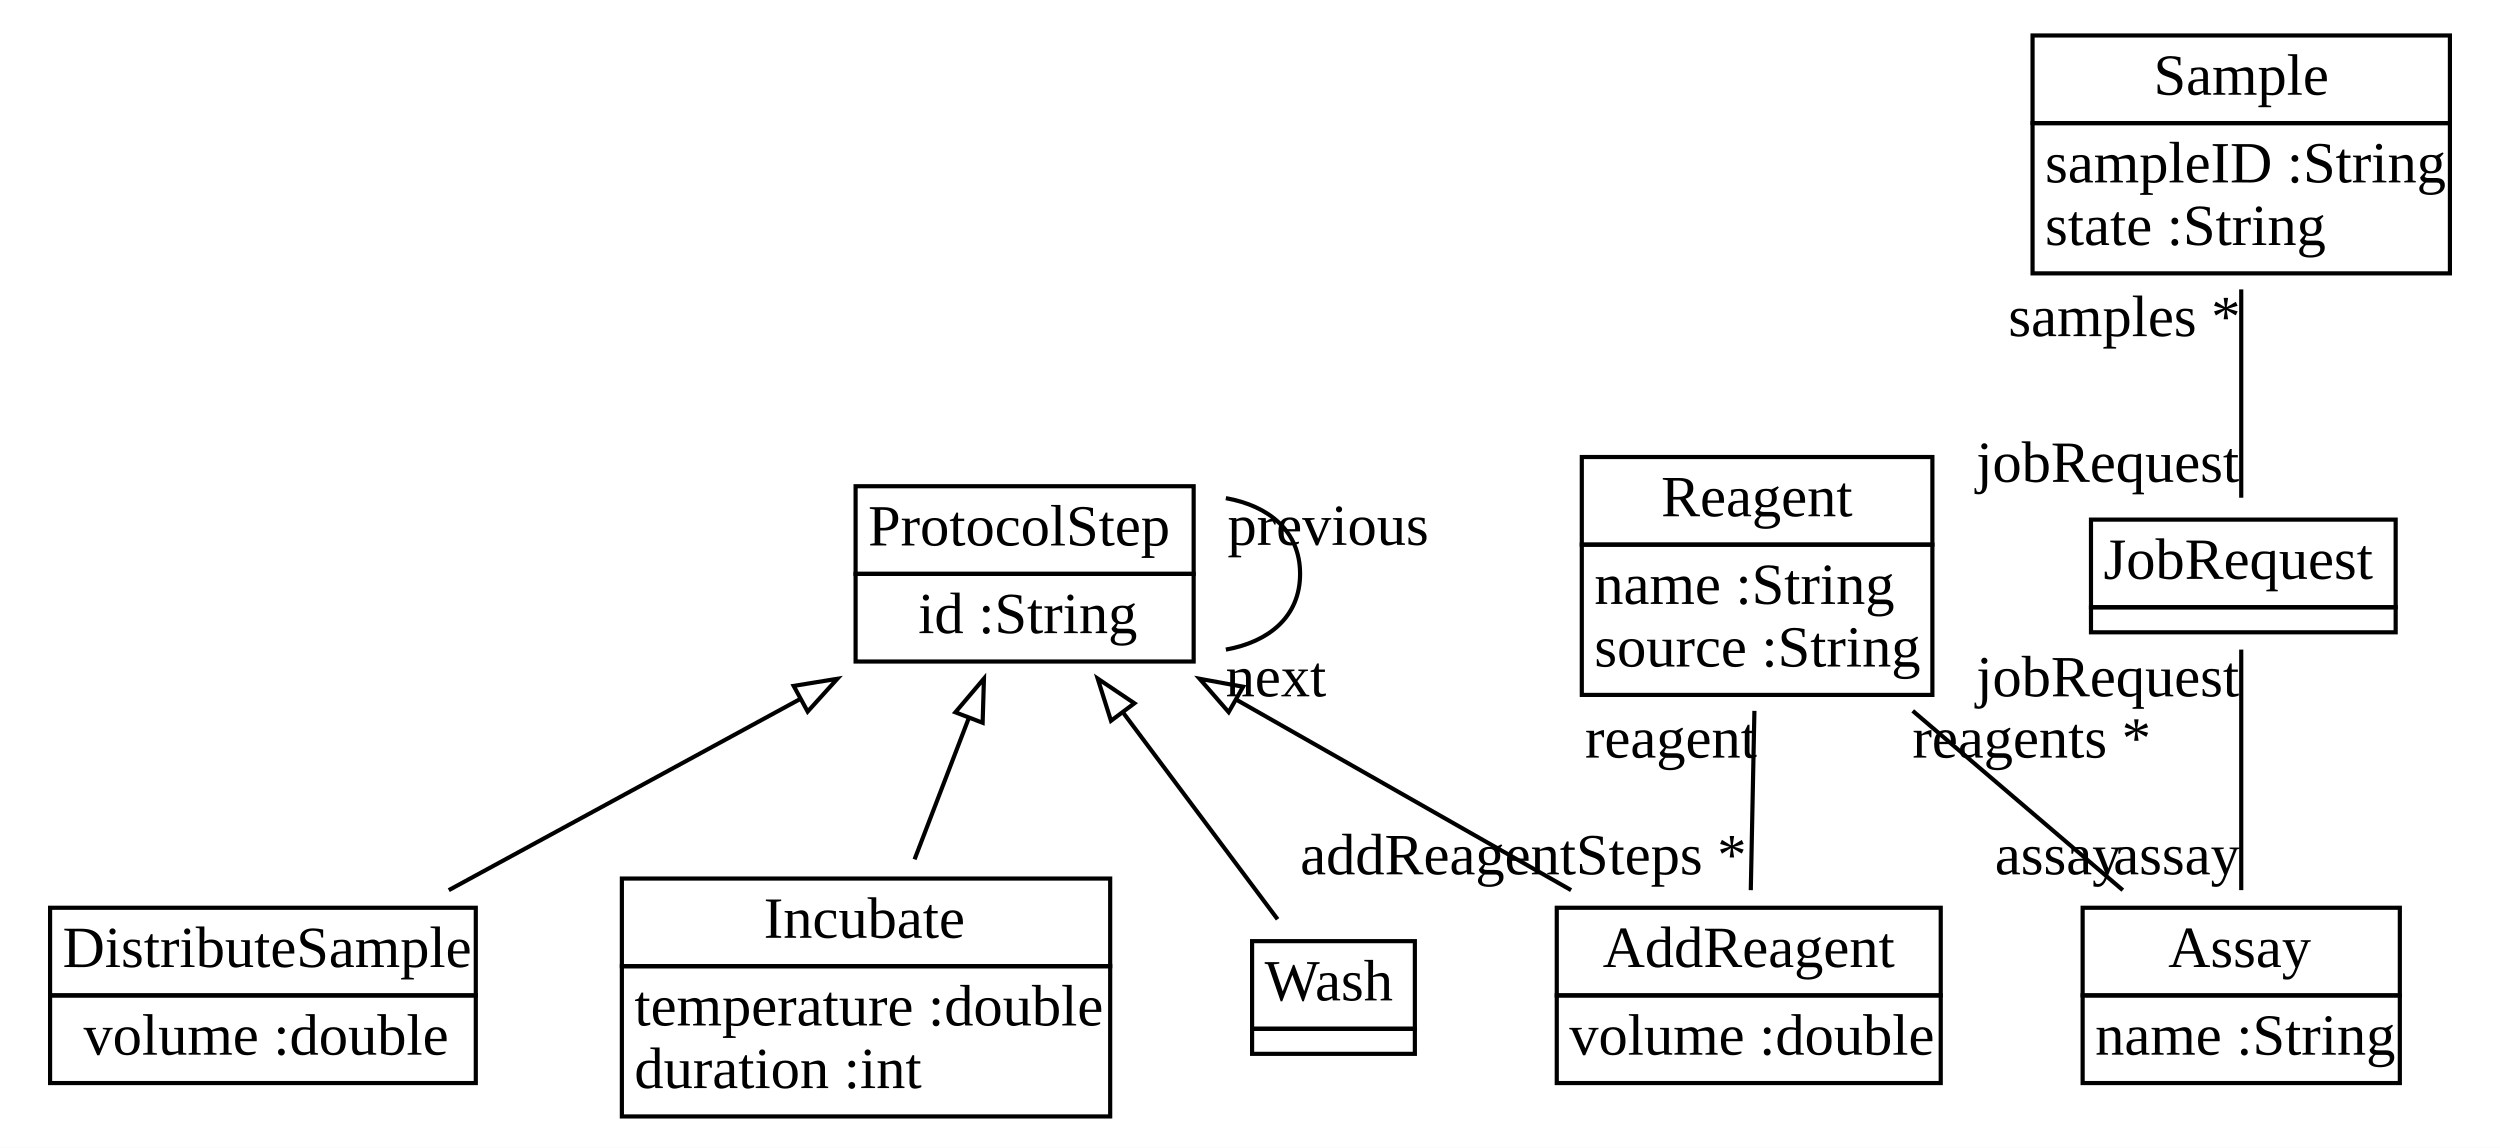
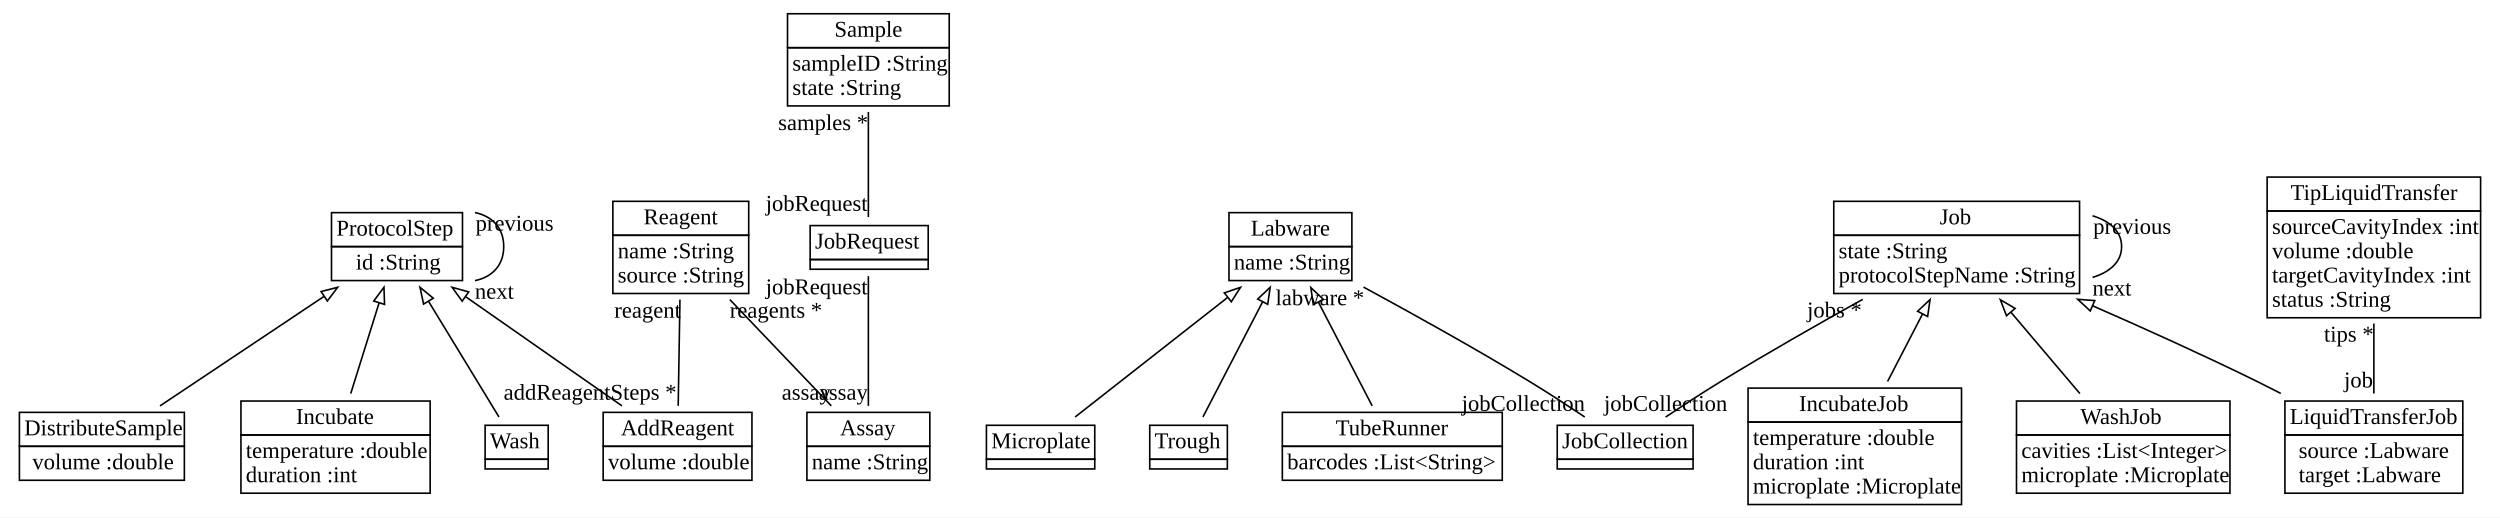
- <svg xmlns="http://www.w3.org/2000/svg" width="599px" height="275px" viewBox="0.00 0.00 599.00 275.00">
-   <g id="graph0" class="graph" transform="scale(1.0 1.0) rotate(0) translate(4 271)">
-     <polygon fill="white" stroke="none" points="-4,4 -4,-271 595,-271 595,4 -4,4" />
+ <svg xmlns="http://www.w3.org/2000/svg" width="1546px" height="320px" viewBox="0.00 0.00 1546.00 320.00">
+   <g id="graph0" class="graph" transform="scale(1.0 1.0) rotate(0) translate(4 316)">
+     <polygon fill="white" stroke="none" points="-4,4 -4,-316 1542,-316 1542,4 -4,4" />
    <g id="node1" class="node">
-       <polygon fill="none" stroke="black" points="369,-32.5 369,-53.5 461,-53.5 461,-32.5 369,-32.5" />
-       <text text-anchor="start" x="380" y="-39.3" font-family="Times New Roman,serif" font-size="14.00">AddReagent</text>
-       <polygon fill="none" stroke="black" points="369,-11.5 369,-32.5 461,-32.5 461,-11.5 369,-11.5" />
-       <text text-anchor="start" x="372" y="-18.3" font-family="Times New Roman,serif" font-size="14.00">volume :double</text>
+       <polygon fill="none" stroke="black" points="369,-40 369,-61 461,-61 461,-40 369,-40" />
+       <text text-anchor="start" x="380" y="-46.8" font-family="Times New Roman,serif" font-size="14.00">AddReagent</text>
+       <polygon fill="none" stroke="black" points="369,-19 369,-40 461,-40 461,-19 369,-19" />
+       <text text-anchor="start" x="372" y="-25.8" font-family="Times New Roman,serif" font-size="14.00">volume :double</text>
+     </g>
+     <g id="node12" class="node">
+       <polygon fill="none" stroke="black" points="201,-163.5 201,-184.5 282,-184.5 282,-163.5 201,-163.5" />
+       <text text-anchor="start" x="204" y="-170.3" font-family="Times New Roman,serif" font-size="14.00">ProtocolStep</text>
+       <polygon fill="none" stroke="black" points="201,-142.5 201,-163.5 282,-163.5 282,-142.5 201,-142.5" />
+       <text text-anchor="start" x="216" y="-149.3" font-family="Times New Roman,serif" font-size="14.00">id :String</text>
+     </g>
+     <g id="edge10" class="edge">
+       <path fill="none" stroke="black" d="M380.623,-65.004C352.949,-84.328 313.897,-111.598 284.127,-132.385" />
+       <polygon fill="none" stroke="black" points="281.798,-129.743 275.603,-138.338 285.806,-135.482 281.798,-129.743" />
+     </g>
+     <g id="node13" class="node">
+       <polygon fill="none" stroke="black" points="375,-170.5 375,-191.5 459,-191.5 459,-170.5 375,-170.5" />
+       <text text-anchor="start" x="394" y="-177.3" font-family="Times New Roman,serif" font-size="14.00">Reagent</text>
+       <polygon fill="none" stroke="black" points="375,-134.5 375,-170.5 459,-170.5 459,-134.5 375,-134.5" />
+       <text text-anchor="start" x="378" y="-156.3" font-family="Times New Roman,serif" font-size="14.00">name :String</text>
+       <text text-anchor="start" x="378" y="-141.3" font-family="Times New Roman,serif" font-size="14.00">source :String</text>
+     </g>
+     <g id="edge1" class="edge">
+       <path fill="none" stroke="black" d="M415.395,-65.004C415.705,-83.815 416.138,-110.156 416.477,-130.716" />
+       <text text-anchor="middle" x="396.477" y="-119.516" font-family="Times New Roman,serif" font-size="14.00">reagent</text>
+       <text text-anchor="middle" x="360.895" y="-68.805" font-family="Times New Roman,serif" font-size="14.00">addReagentSteps *</text>
+     </g>
+     <g id="node2" class="node">
+       <polygon fill="none" stroke="black" points="495,-40 495,-61 571,-61 571,-40 495,-40" />
+       <text text-anchor="start" x="515.5" y="-46.8" font-family="Times New Roman,serif" font-size="14.00">Assay</text>
+       <polygon fill="none" stroke="black" points="495,-19 495,-40 571,-40 571,-19 495,-19" />
+       <text text-anchor="start" x="498" y="-25.8" font-family="Times New Roman,serif" font-size="14.00">name :String</text>
+     </g>
+     <g id="node8" class="node">
+       <polygon fill="none" stroke="black" points="497,-155.5 497,-176.5 570,-176.5 570,-155.5 497,-155.5" />
+       <text text-anchor="start" x="500" y="-162.3" font-family="Times New Roman,serif" font-size="14.00">JobRequest</text>
+       <polygon fill="none" stroke="black" points="497,-149.5 497,-155.5 570,-155.5 570,-149.5 497,-149.5" />
+     </g>
+     <g id="edge2" class="edge">
+       <path fill="none" stroke="black" d="M533,-65.004C533,-88.656 533,-124.212 533,-145.215" />
+       <text text-anchor="middle" x="501" y="-134.015" font-family="Times New Roman,serif" font-size="14.00">jobRequest</text>
+       <text text-anchor="middle" x="517.5" y="-68.805" font-family="Times New Roman,serif" font-size="14.00">assay</text>
+     </g>
+     <g id="edge3" class="edge">
+       <path fill="none" stroke="black" d="M510.082,-65.004C492.123,-83.815 466.975,-110.156 447.345,-130.716" />
+       <text text-anchor="middle" x="475.845" y="-119.516" font-family="Times New Roman,serif" font-size="14.00">reagents *</text>
+       <text text-anchor="middle" x="494.582" y="-68.805" font-family="Times New Roman,serif" font-size="14.00">assay</text>
+     </g>
+     <g id="node3" class="node">
+       <polygon fill="none" stroke="black" points="8,-40 8,-61 110,-61 110,-40 8,-40" />
+       <text text-anchor="start" x="11" y="-46.8" font-family="Times New Roman,serif" font-size="14.00">DistributeSample</text>
+       <polygon fill="none" stroke="black" points="8,-19 8,-40 110,-40 110,-19 8,-19" />
+       <text text-anchor="start" x="16" y="-25.8" font-family="Times New Roman,serif" font-size="14.00">volume :double</text>
+     </g>
+     <g id="edge11" class="edge">
+       <path fill="none" stroke="black" d="M94.957,-65.004C124.028,-84.411 165.102,-111.832 196.29,-132.652" />
+       <polygon fill="none" stroke="black" points="194.546,-135.696 204.806,-138.338 198.433,-129.874 194.546,-135.696" />
+     </g>
+     <g id="node4" class="node">
+       <polygon fill="none" stroke="black" points="145,-47 145,-68 262,-68 262,-47 145,-47" />
+       <text text-anchor="start" x="179" y="-53.8" font-family="Times New Roman,serif" font-size="14.00">Incubate</text>
+       <polygon fill="none" stroke="black" points="145,-11 145,-47 262,-47 262,-11 145,-11" />
+       <text text-anchor="start" x="148" y="-32.8" font-family="Times New Roman,serif" font-size="14.00">temperature :double</text>
+       <text text-anchor="start" x="148" y="-17.8" font-family="Times New Roman,serif" font-size="14.00">duration :int</text>
+     </g>
+     <g id="edge12" class="edge">
+       <path fill="none" stroke="black" d="M212.885,-72.606C218.253,-89.768 224.892,-110.998 230.371,-128.517" />
+       <polygon fill="none" stroke="black" points="227.119,-129.844 233.445,-138.343 233.8,-127.755 227.119,-129.844" />
+     </g>
+     <g id="node5" class="node">
+       <polygon fill="none" stroke="black" points="1077,-55 1077,-76 1209,-76 1209,-55 1077,-55" />
+       <text text-anchor="start" x="1108.5" y="-61.8" font-family="Times New Roman,serif" font-size="14.00">IncubateJob</text>
+       <polygon fill="none" stroke="black" points="1077,-4 1077,-55 1209,-55 1209,-4 1077,-4" />
+       <text text-anchor="start" x="1080" y="-40.8" font-family="Times New Roman,serif" font-size="14.00">temperature :double</text>
+       <text text-anchor="start" x="1080" y="-25.8" font-family="Times New Roman,serif" font-size="14.00">duration :int</text>
+       <text text-anchor="start" x="1080" y="-10.8" font-family="Times New Roman,serif" font-size="14.00">microplate :Microplate</text>
    </g>
    <g id="node6" class="node">
-       <polygon fill="none" stroke="black" points="201,-133.5 201,-154.5 282,-154.5 282,-133.5 201,-133.5" />
-       <text text-anchor="start" x="204" y="-140.3" font-family="Times New Roman,serif" font-size="14.00">ProtocolStep</text>
-       <polygon fill="none" stroke="black" points="201,-112.5 201,-133.5 282,-133.5 282,-112.5 201,-112.5" />
-       <text text-anchor="start" x="216" y="-119.3" font-family="Times New Roman,serif" font-size="14.00">id :String</text>
+       <polygon fill="none" stroke="black" points="1130,-170.5 1130,-191.5 1282,-191.5 1282,-170.5 1130,-170.5" />
+       <text text-anchor="start" x="1195.5" y="-177.3" font-family="Times New Roman,serif" font-size="14.00">Job</text>
+       <polygon fill="none" stroke="black" points="1130,-134.5 1130,-170.5 1282,-170.5 1282,-134.5 1130,-134.5" />
+       <text text-anchor="start" x="1133" y="-156.3" font-family="Times New Roman,serif" font-size="14.00">state :String</text>
+       <text text-anchor="start" x="1133" y="-141.3" font-family="Times New Roman,serif" font-size="14.00">protocolStepName :String</text>
+     </g>
+     <g id="edge13" class="edge">
+       <path fill="none" stroke="black" d="M1163.28,-80.112C1170.18,-93.414 1177.9,-108.308 1184.86,-121.736" />
+       <polygon fill="none" stroke="black" points="1181.83,-123.494 1189.54,-130.761 1188.05,-120.272 1181.83,-123.494" />
+     </g>
+     <g id="edge8" class="edge">
+       <path fill="none" stroke="black" d="M1290.03,-144.438C1300.85,-147.744 1308,-154.098 1308,-163.5 1308,-172.902 1300.85,-179.256 1290.03,-182.562" />
+       <text text-anchor="middle" x="1314.53" y="-171.362" font-family="Times New Roman,serif" font-size="14.00">previous</text>
+       <text text-anchor="middle" x="1302.03" y="-133.238" font-family="Times New Roman,serif" font-size="14.00">next</text>
+     </g>
+     <g id="node7" class="node">
+       <polygon fill="none" stroke="black" points="959,-32 959,-53 1043,-53 1043,-32 959,-32" />
+       <text text-anchor="start" x="962" y="-38.8" font-family="Times New Roman,serif" font-size="14.00">JobCollection</text>
+       <polygon fill="none" stroke="black" points="959,-26 959,-32 1043,-32 1043,-26 959,-26" />
+     </g>
+     <g id="edge5" class="edge">
+       <path fill="none" stroke="black" d="M1026.02,-58.092C1036.42,-65.055 1048.69,-73.078 1060,-80 1088.56,-97.478 1120.92,-115.901 1147.91,-130.893" />
+       <text text-anchor="middle" x="1130.41" y="-119.693" font-family="Times New Roman,serif" font-size="14.00">jobs *</text>
+       <text text-anchor="middle" x="1026.02" y="-61.892" font-family="Times New Roman,serif" font-size="14.00">jobCollection</text>
+     </g>
+     <g id="node9" class="node">
+       <polygon fill="none" stroke="black" points="756,-163.5 756,-184.5 832,-184.5 832,-163.5 756,-163.5" />
+       <text text-anchor="start" x="769.5" y="-170.3" font-family="Times New Roman,serif" font-size="14.00">Labware</text>
+       <polygon fill="none" stroke="black" points="756,-142.5 756,-163.5 832,-163.5 832,-142.5 756,-142.5" />
+       <text text-anchor="start" x="759" y="-149.3" font-family="Times New Roman,serif" font-size="14.00">name :String</text>
    </g>
    <g id="edge6" class="edge">
-       <path fill="none" stroke="black" d="M372.435,-57.718C348.225,-71.493 317.74,-88.838 292.226,-103.354" />
-       <polygon fill="none" stroke="black" points="290.388,-100.373 283.427,-108.361 293.849,-106.457 290.388,-100.373" />
-     </g>
-     <g id="node7" class="node">
-       <polygon fill="none" stroke="black" points="375,-140.5 375,-161.5 459,-161.5 459,-140.5 375,-140.5" />
-       <text text-anchor="start" x="394" y="-147.3" font-family="Times New Roman,serif" font-size="14.00">Reagent</text>
-       <polygon fill="none" stroke="black" points="375,-104.5 375,-140.5 459,-140.5 459,-104.5 375,-104.5" />
-       <text text-anchor="start" x="378" y="-126.3" font-family="Times New Roman,serif" font-size="14.00">name :String</text>
-       <text text-anchor="start" x="378" y="-111.3" font-family="Times New Roman,serif" font-size="14.00">source :String</text>
-     </g>
-     <g id="edge1" class="edge">
-       <path fill="none" stroke="black" d="M415.489,-57.718C415.751,-70.655 416.076,-86.742 416.357,-100.677" />
-       <text text-anchor="middle" x="396.357" y="-89.477" font-family="Times New Roman,serif" font-size="14.00">reagent</text>
-       <text text-anchor="middle" x="360.989" y="-61.518" font-family="Times New Roman,serif" font-size="14.00">addReagentSteps *</text>
-     </g>
-     <g id="node2" class="node">
-       <polygon fill="none" stroke="black" points="495,-32.5 495,-53.5 571,-53.5 571,-32.5 495,-32.5" />
-       <text text-anchor="start" x="515.5" y="-39.3" font-family="Times New Roman,serif" font-size="14.00">Assay</text>
-       <polygon fill="none" stroke="black" points="495,-11.5 495,-32.5 571,-32.5 571,-11.5 495,-11.5" />
-       <text text-anchor="start" x="498" y="-18.3" font-family="Times New Roman,serif" font-size="14.00">name :String</text>
-     </g>
-     <g id="node5" class="node">
-       <polygon fill="none" stroke="black" points="497,-125.5 497,-146.5 570,-146.5 570,-125.5 497,-125.5" />
-       <text text-anchor="start" x="500" y="-132.3" font-family="Times New Roman,serif" font-size="14.00">JobRequest</text>
-       <polygon fill="none" stroke="black" points="497,-119.5 497,-125.5 570,-125.5 570,-119.5 497,-119.5" />
-     </g>
-     <g id="edge2" class="edge">
-       <path fill="none" stroke="black" d="M533,-57.718C533,-75.578 533,-99.441 533,-115.358" />
-       <text text-anchor="middle" x="501" y="-104.158" font-family="Times New Roman,serif" font-size="14.00">jobRequest</text>
-       <text text-anchor="middle" x="517.5" y="-61.518" font-family="Times New Roman,serif" font-size="14.00">assay</text>
-     </g>
-     <g id="edge3" class="edge">
-       <path fill="none" stroke="black" d="M504.623,-57.718C489.465,-70.655 470.616,-86.742 454.288,-100.677" />
-       <text text-anchor="middle" x="482.788" y="-89.477" font-family="Times New Roman,serif" font-size="14.00">reagents *</text>
-       <text text-anchor="middle" x="489.123" y="-61.518" font-family="Times New Roman,serif" font-size="14.00">assay</text>
-     </g>
-     <g id="node3" class="node">
-       <polygon fill="none" stroke="black" points="8,-32.5 8,-53.5 110,-53.5 110,-32.5 8,-32.5" />
-       <text text-anchor="start" x="11" y="-39.3" font-family="Times New Roman,serif" font-size="14.00">DistributeSample</text>
-       <polygon fill="none" stroke="black" points="8,-11.5 8,-32.5 110,-32.5 110,-11.5 8,-11.5" />
-       <text text-anchor="start" x="16" y="-18.3" font-family="Times New Roman,serif" font-size="14.00">volume :double</text>
+       <path fill="none" stroke="black" d="M976.003,-58.125C965.602,-65.093 953.331,-73.111 942,-80 908.067,-100.632 868.766,-122.446 839.194,-138.458" />
+       <text text-anchor="middle" x="812.194" y="-127.258" font-family="Times New Roman,serif" font-size="14.00">labware *</text>
+       <text text-anchor="middle" x="938.003" y="-61.925" font-family="Times New Roman,serif" font-size="14.00">jobCollection</text>
+     </g>
+     <g id="node14" class="node">
+       <polygon fill="none" stroke="black" points="483,-286.5 483,-307.5 583,-307.5 583,-286.5 483,-286.5" />
+       <text text-anchor="start" x="512" y="-293.3" font-family="Times New Roman,serif" font-size="14.00">Sample</text>
+       <polygon fill="none" stroke="black" points="483,-250.5 483,-286.5 583,-286.5 583,-250.5 483,-250.5" />
+       <text text-anchor="start" x="486" y="-272.3" font-family="Times New Roman,serif" font-size="14.00">sampleID :String</text>
+       <text text-anchor="start" x="486" y="-257.3" font-family="Times New Roman,serif" font-size="14.00">state :String</text>
    </g>
    <g id="edge7" class="edge">
-       <path fill="none" stroke="black" d="M103.522,-57.718C128.956,-71.553 161.01,-88.989 187.768,-103.544" />
-       <polygon fill="none" stroke="black" points="186.165,-106.657 196.622,-108.361 189.51,-100.508 186.165,-106.657" />
-     </g>
-     <g id="node4" class="node">
-       <polygon fill="none" stroke="black" points="145,-39.5 145,-60.5 262,-60.5 262,-39.5 145,-39.5" />
-       <text text-anchor="start" x="179" y="-46.3" font-family="Times New Roman,serif" font-size="14.00">Incubate</text>
-       <polygon fill="none" stroke="black" points="145,-3.5 145,-39.5 262,-39.5 262,-3.5 145,-3.5" />
-       <text text-anchor="start" x="148" y="-25.3" font-family="Times New Roman,serif" font-size="14.00">temperature :double</text>
-       <text text-anchor="start" x="148" y="-10.3" font-family="Times New Roman,serif" font-size="14.00">duration :int</text>
-     </g>
-     <g id="edge8" class="edge">
-       <path fill="none" stroke="black" d="M215.128,-65.096C219.252,-75.841 223.876,-87.886 228.061,-98.79" />
-       <polygon fill="none" stroke="black" points="224.903,-100.331 231.754,-108.412 231.438,-97.822 224.903,-100.331" />
-     </g>
-     <g id="node8" class="node">
-       <polygon fill="none" stroke="black" points="483,-241.5 483,-262.5 583,-262.5 583,-241.5 483,-241.5" />
-       <text text-anchor="start" x="512" y="-248.3" font-family="Times New Roman,serif" font-size="14.00">Sample</text>
-       <polygon fill="none" stroke="black" points="483,-205.5 483,-241.5 583,-241.5 583,-205.5 483,-205.5" />
-       <text text-anchor="start" x="486" y="-227.3" font-family="Times New Roman,serif" font-size="14.00">sampleID :String</text>
-       <text text-anchor="start" x="486" y="-212.3" font-family="Times New Roman,serif" font-size="14.00">state :String</text>
+       <path fill="none" stroke="black" d="M533,-181.814C533,-199.005 533,-225.758 533,-246.768" />
+       <text text-anchor="middle" x="505" y="-235.568" font-family="Times New Roman,serif" font-size="14.00">samples *</text>
+       <text text-anchor="middle" x="501" y="-185.614" font-family="Times New Roman,serif" font-size="14.00">jobRequest</text>
+     </g>
+     <g id="node10" class="node">
+       <polygon fill="none" stroke="black" points="1409,-47 1409,-68 1519,-68 1519,-47 1409,-47" />
+       <text text-anchor="start" x="1412" y="-53.8" font-family="Times New Roman,serif" font-size="14.00">LiquidTransferJob</text>
+       <polygon fill="none" stroke="black" points="1409,-11 1409,-47 1519,-47 1519,-11 1409,-11" />
+       <text text-anchor="start" x="1417.5" y="-32.8" font-family="Times New Roman,serif" font-size="14.00">source :Labware</text>
+       <text text-anchor="start" x="1417.5" y="-17.8" font-family="Times New Roman,serif" font-size="14.00">target :Labware</text>
+     </g>
+     <g id="edge14" class="edge">
+       <path fill="none" stroke="black" d="M1406.44,-72.696C1401.58,-75.215 1396.72,-77.679 1392,-80 1359.11,-96.172 1322.32,-112.787 1290.21,-126.83" />
+       <polygon fill="none" stroke="black" points="1288.61,-123.707 1280.84,-130.91 1291.4,-130.125 1288.61,-123.707" />
+     </g>
+     <g id="node15" class="node">
+       <polygon fill="none" stroke="black" points="1398,-185.5 1398,-206.5 1530,-206.5 1530,-185.5 1398,-185.5" />
+       <text text-anchor="start" x="1412.5" y="-192.3" font-family="Times New Roman,serif" font-size="14.00">TipLiquidTransfer</text>
+       <polygon fill="none" stroke="black" points="1398,-119.5 1398,-185.5 1530,-185.5 1530,-119.5 1398,-119.5" />
+       <text text-anchor="start" x="1401" y="-171.3" font-family="Times New Roman,serif" font-size="14.00">sourceCavityIndex :int</text>
+       <text text-anchor="start" x="1401" y="-156.3" font-family="Times New Roman,serif" font-size="14.00">volume :double</text>
+       <text text-anchor="start" x="1401" y="-141.3" font-family="Times New Roman,serif" font-size="14.00">targetCavityIndex :int</text>
+       <text text-anchor="start" x="1401" y="-126.3" font-family="Times New Roman,serif" font-size="14.00">status :String</text>
    </g>
    <g id="edge4" class="edge">
-       <path fill="none" stroke="black" d="M533,-151.744C533,-165.483 533,-185.094 533,-201.665" />
-       <text text-anchor="middle" x="505" y="-190.465" font-family="Times New Roman,serif" font-size="14.00">samples *</text>
-       <text text-anchor="middle" x="501" y="-155.544" font-family="Times New Roman,serif" font-size="14.00">jobRequest</text>
-     </g>
-     <g id="edge5" class="edge">
-       <path fill="none" stroke="black" d="M289.714,-115.355C300.042,-117.198 307.5,-123.246 307.5,-133.5 307.5,-143.754 300.042,-149.802 289.714,-151.645" />
-       <text text-anchor="middle" x="314.214" y="-140.445" font-family="Times New Roman,serif" font-size="14.00">previous</text>
-       <text text-anchor="middle" x="301.714" y="-104.155" font-family="Times New Roman,serif" font-size="14.00">next</text>
-     </g>
-     <g id="node9" class="node">
-       <polygon fill="none" stroke="black" points="296,-24.5 296,-45.5 335,-45.5 335,-24.5 296,-24.5" />
-       <text text-anchor="start" x="299" y="-31.3" font-family="Times New Roman,serif" font-size="14.00">Wash</text>
-       <polygon fill="none" stroke="black" points="296,-18.5 296,-24.5 335,-24.5 335,-18.5 296,-18.5" />
+       <path fill="none" stroke="black" d="M1464,-72.606C1464,-85.824 1464,-101.456 1464,-115.946" />
+       <text text-anchor="middle" x="1448.5" y="-104.746" font-family="Times New Roman,serif" font-size="14.00">tips *</text>
+       <text text-anchor="middle" x="1454.5" y="-76.406" font-family="Times New Roman,serif" font-size="14.00">job</text>
+     </g>
+     <g id="node11" class="node">
+       <polygon fill="none" stroke="black" points="606,-32 606,-53 673,-53 673,-32 606,-32" />
+       <text text-anchor="start" x="609" y="-38.8" font-family="Times New Roman,serif" font-size="14.00">Microplate</text>
+       <polygon fill="none" stroke="black" points="606,-26 606,-32 673,-32 673,-26 606,-26" />
+     </g>
+     <g id="edge15" class="edge">
+       <path fill="none" stroke="black" d="M660.879,-58.15C685.288,-77.284 725.254,-108.612 755.037,-131.958" />
+       <polygon fill="none" stroke="black" points="753.116,-134.899 763.145,-138.314 757.434,-129.39 753.116,-134.899" />
    </g>
    <g id="edge9" class="edge">
-       <path fill="none" stroke="black" d="M302.11,-50.745C291.955,-64.331 277.507,-83.66 265.209,-100.113" />
-       <polygon fill="none" stroke="black" points="262.191,-98.303 259.008,-108.408 267.798,-102.494 262.191,-98.303" />
+       <path fill="none" stroke="black" d="M289.714,-142.452C300.042,-144.59 307.5,-151.605 307.5,-163.5 307.5,-175.395 300.042,-182.41 289.714,-184.548" />
+       <text text-anchor="middle" x="314.214" y="-173.348" font-family="Times New Roman,serif" font-size="14.00">previous</text>
+       <text text-anchor="middle" x="301.714" y="-131.252" font-family="Times New Roman,serif" font-size="14.00">next</text>
+     </g>
+     <g id="node16" class="node">
+       <polygon fill="none" stroke="black" points="707,-32 707,-53 755,-53 755,-32 707,-32" />
+       <text text-anchor="start" x="710" y="-38.8" font-family="Times New Roman,serif" font-size="14.00">Trough</text>
+       <polygon fill="none" stroke="black" points="707,-26 707,-32 755,-32 755,-26 707,-26" />
+     </g>
+     <g id="edge16" class="edge">
+       <path fill="none" stroke="black" d="M739.893,-58.15C749.432,-76.548 764.818,-106.221 776.749,-129.23" />
+       <polygon fill="none" stroke="black" points="773.749,-131.047 781.459,-138.314 779.963,-127.825 773.749,-131.047" />
+     </g>
+     <g id="node17" class="node">
+       <polygon fill="none" stroke="black" points="789,-40 789,-61 925,-61 925,-40 789,-40" />
+       <text text-anchor="start" x="822" y="-46.8" font-family="Times New Roman,serif" font-size="14.00">TubeRunner</text>
+       <polygon fill="none" stroke="black" points="789,-19 789,-40 925,-40 925,-19 789,-19" />
+       <text text-anchor="start" x="792" y="-25.8" font-family="Times New Roman,serif" font-size="14.00">barcodes :List&lt;String&gt;</text>
+     </g>
+     <g id="edge17" class="edge">
+       <path fill="none" stroke="black" d="M844.553,-65.004C835.038,-83.356 821.806,-108.874 811.267,-129.2" />
+       <polygon fill="none" stroke="black" points="808.133,-127.641 806.637,-138.13 814.347,-130.863 808.133,-127.641" />
+     </g>
+     <g id="node18" class="node">
+       <polygon fill="none" stroke="black" points="296,-32 296,-53 335,-53 335,-32 296,-32" />
+       <text text-anchor="start" x="299" y="-38.8" font-family="Times New Roman,serif" font-size="14.00">Wash</text>
+       <polygon fill="none" stroke="black" points="296,-26 296,-32 335,-32 335,-26 296,-26" />
+     </g>
+     <g id="edge18" class="edge">
+       <path fill="none" stroke="black" d="M304.555,-58.15C293.3,-76.629 275.116,-106.485 261.077,-129.536" />
+       <polygon fill="none" stroke="black" points="257.943,-127.953 255.731,-138.314 263.922,-131.594 257.943,-127.953" />
+     </g>
+     <g id="node19" class="node">
+       <polygon fill="none" stroke="black" points="1243,-47 1243,-68 1375,-68 1375,-47 1243,-47" />
+       <text text-anchor="start" x="1282.5" y="-53.8" font-family="Times New Roman,serif" font-size="14.00">WashJob</text>
+       <polygon fill="none" stroke="black" points="1243,-11 1243,-47 1375,-47 1375,-11 1243,-11" />
+       <text text-anchor="start" x="1246" y="-32.8" font-family="Times New Roman,serif" font-size="14.00">cavities :List&lt;Integer&gt;</text>
+       <text text-anchor="start" x="1246" y="-17.8" font-family="Times New Roman,serif" font-size="14.00">microplate :Microplate</text>
+     </g>
+     <g id="edge19" class="edge">
+       <path fill="none" stroke="black" d="M1282.21,-72.606C1269.2,-87.953 1253.43,-106.554 1239.62,-122.844" />
+       <polygon fill="none" stroke="black" points="1236.81,-120.739 1233.02,-130.631 1242.15,-125.266 1236.81,-120.739" />
    </g>
  </g>
</svg>
